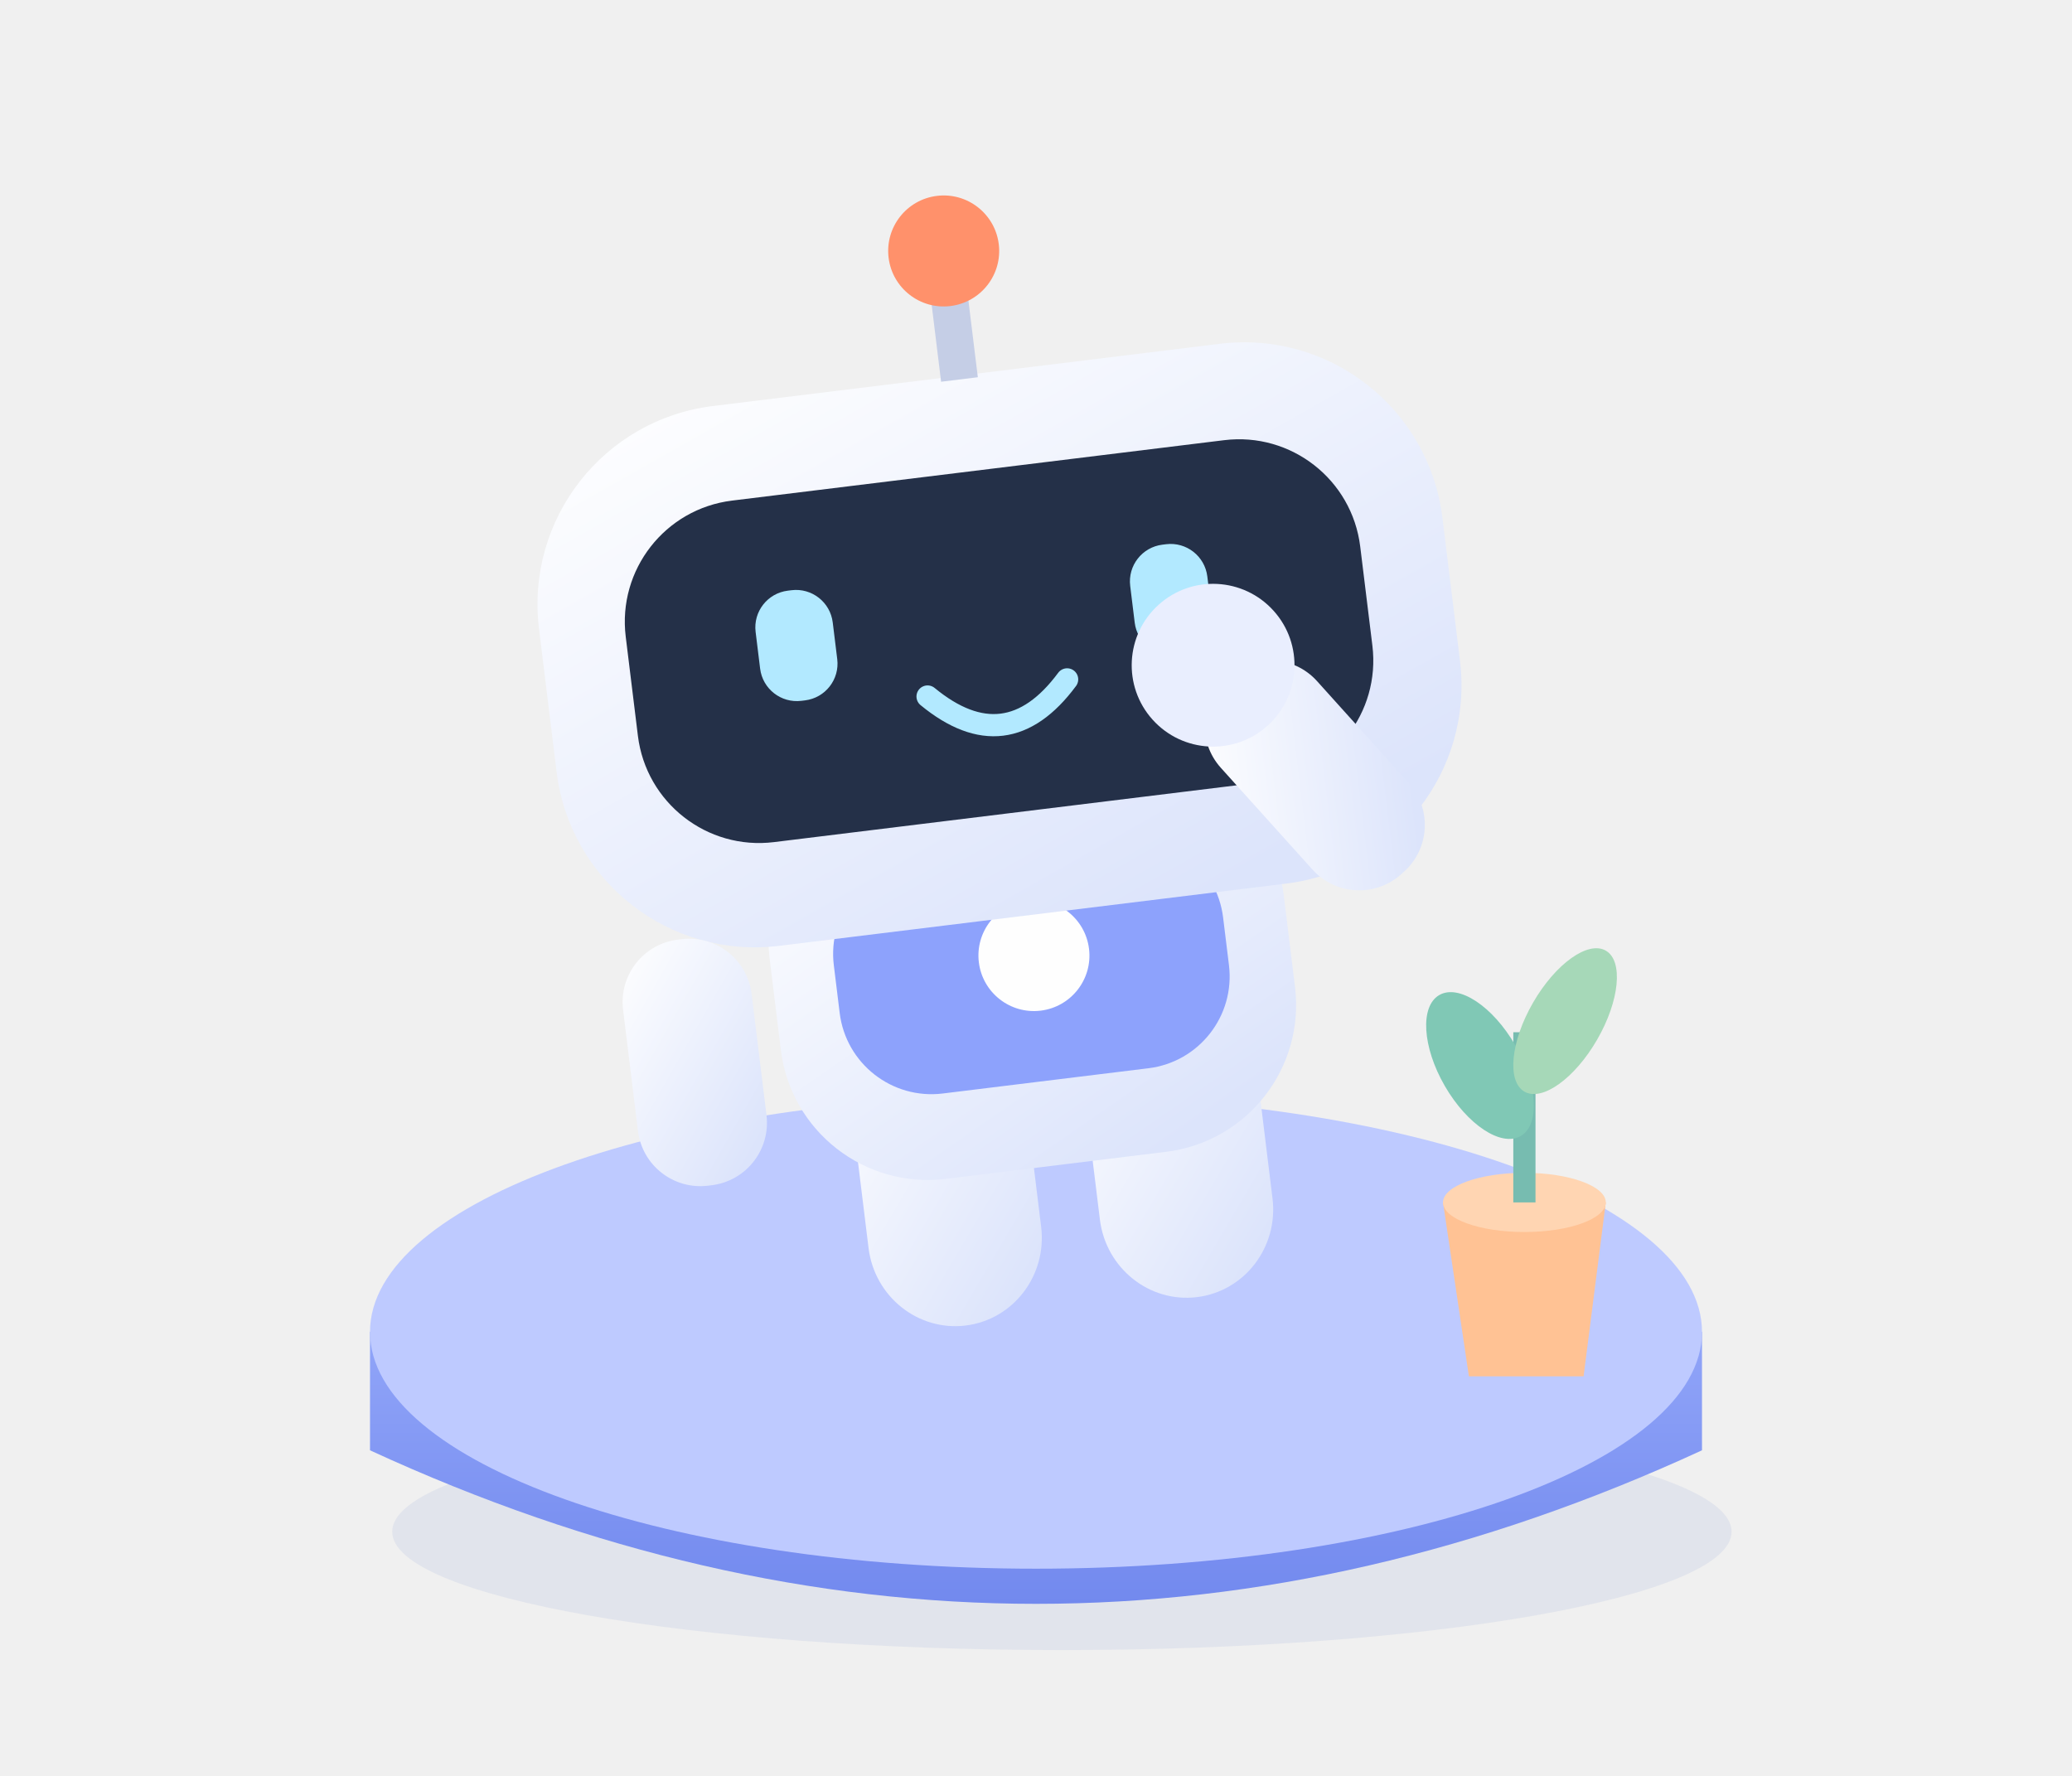
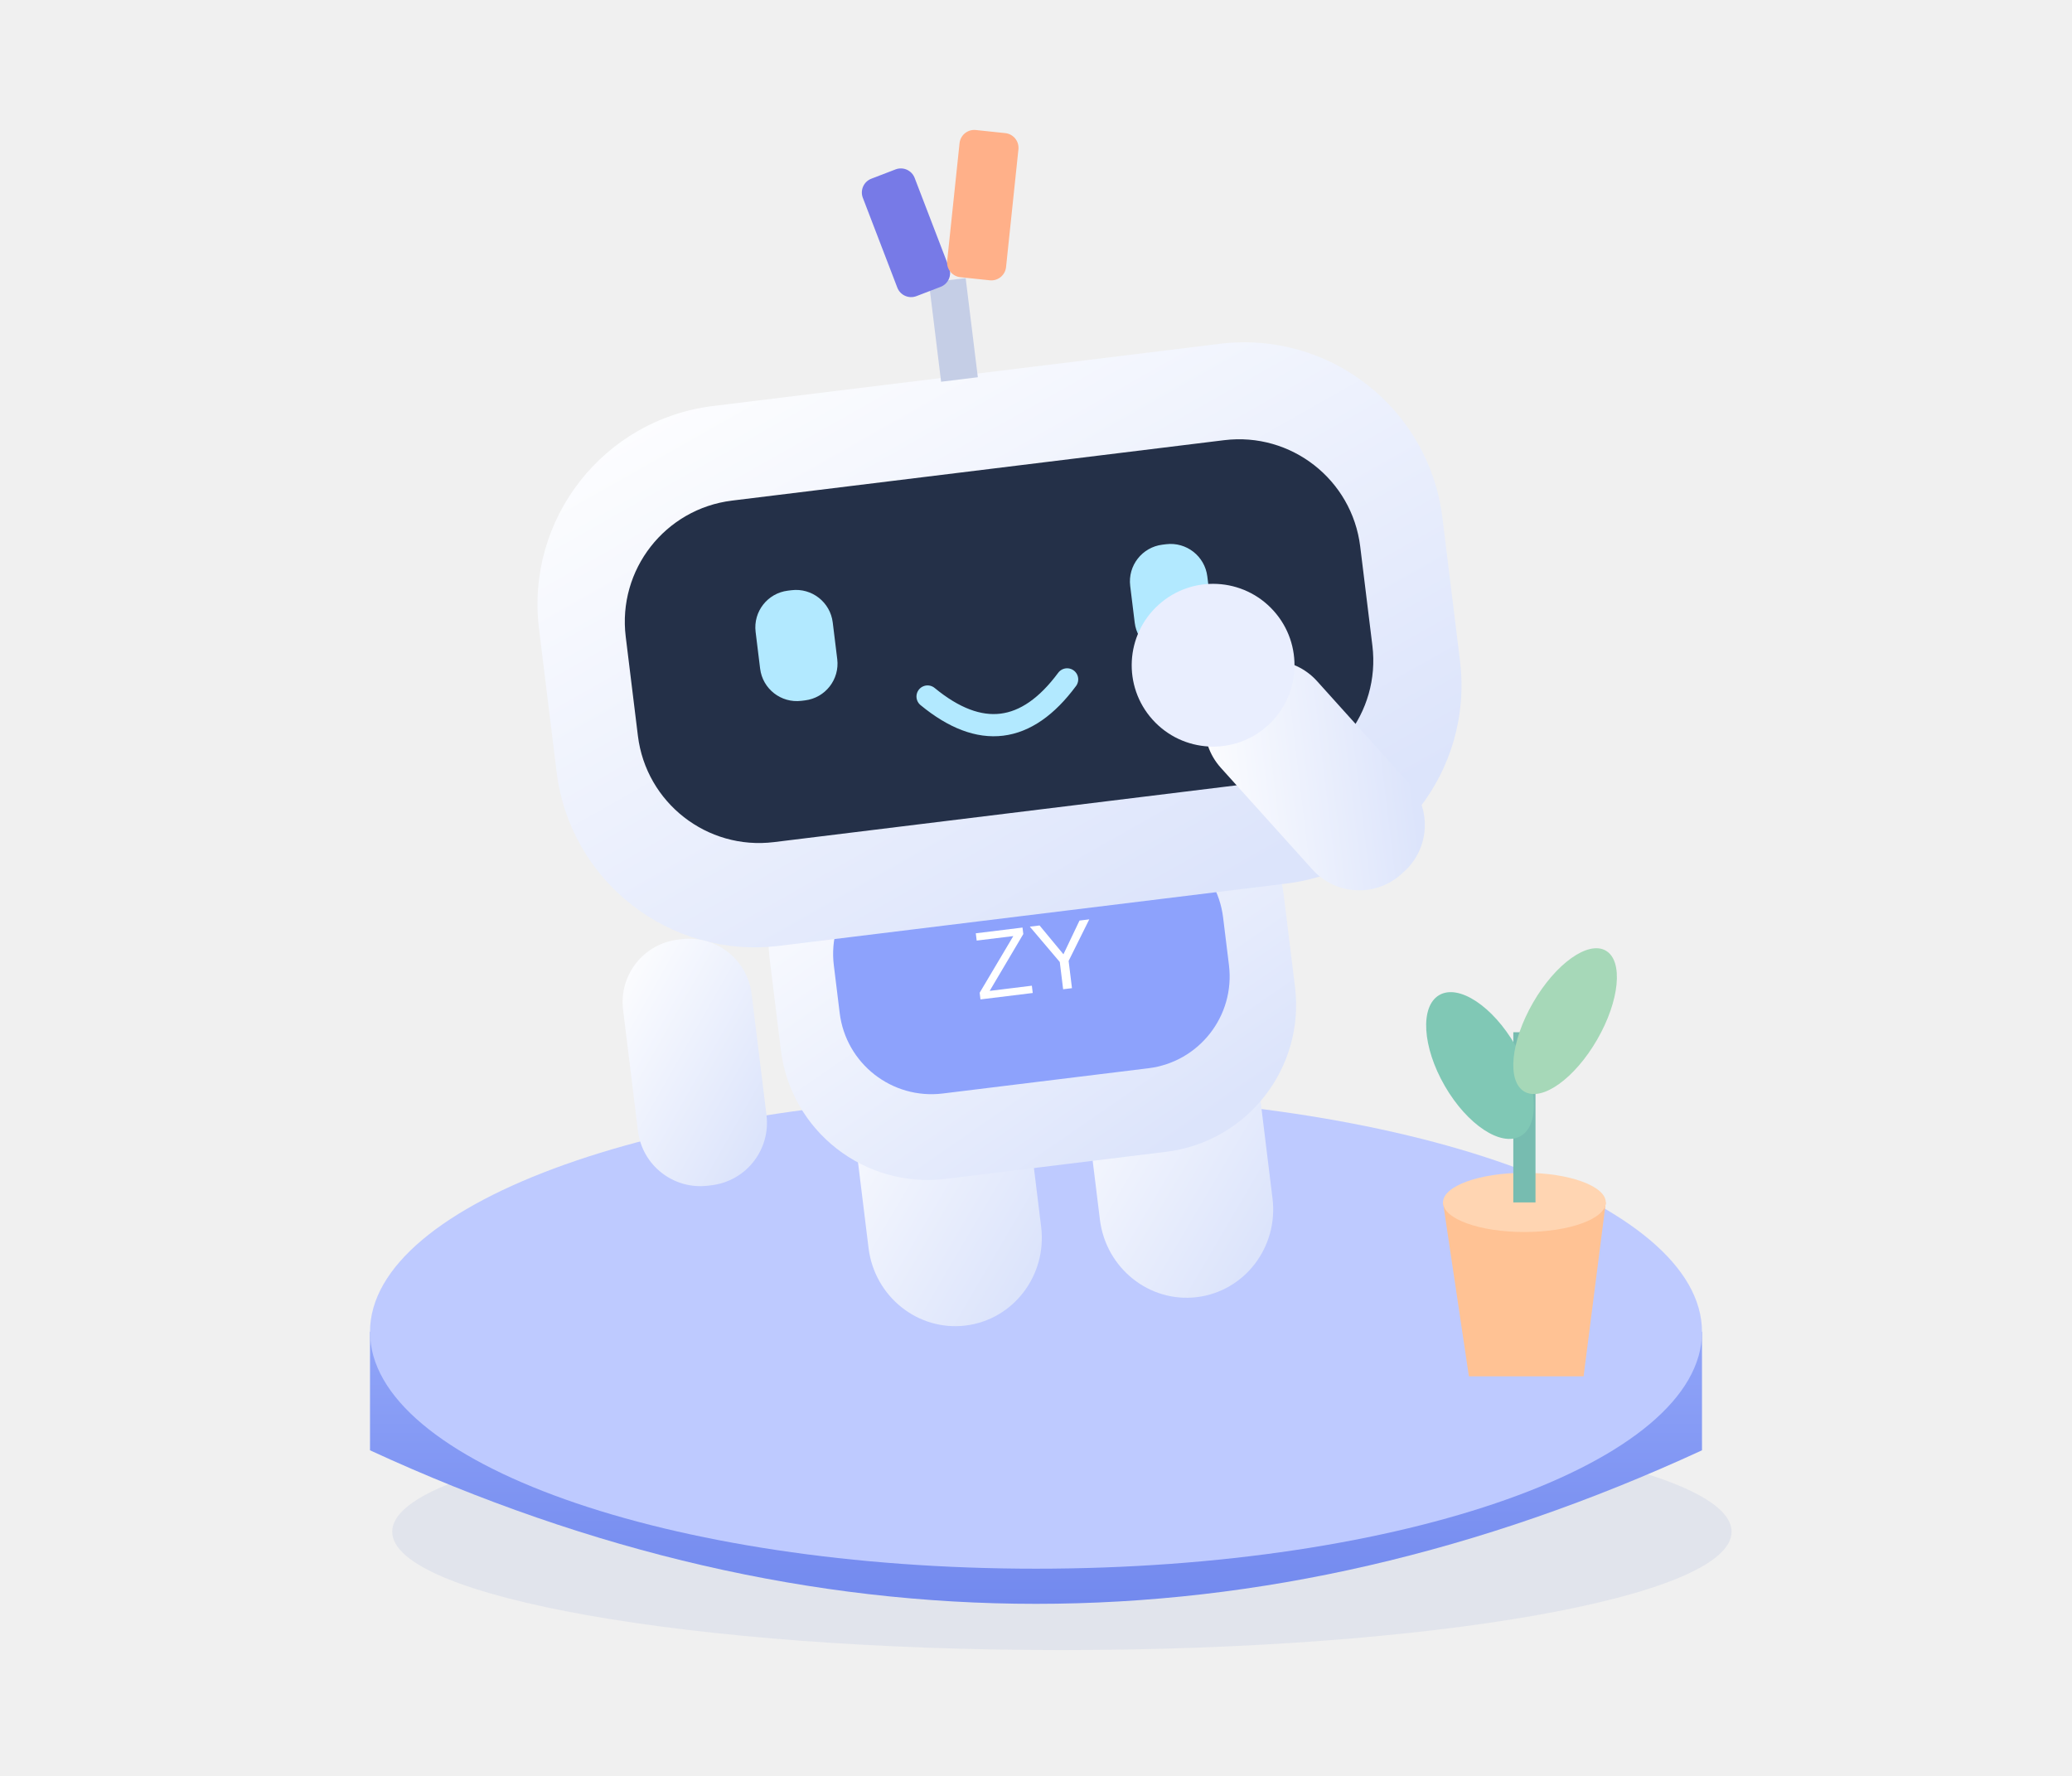
<svg xmlns="http://www.w3.org/2000/svg" viewBox="0 0 560 480">
  <defs>
    <linearGradient id="body" x2=".7" y2="1">
      <stop stop-color="white" />
      <stop offset="1" stop-color="#dce4fb" />
    </linearGradient>
    <linearGradient id="base" x2="0" y2="1">
      <stop stop-color="#a4b6ff" />
      <stop offset="1" stop-color="#7289ee" />
    </linearGradient>
  </defs>
  <ellipse cx="287" cy="414" rx="181" ry="32" fill="#c7cee4" opacity=".35" />
  <path d="M100 360Q280 270 460 360V392Q280 475 100 392Z" fill="url(#base)" />
  <ellipse cx="280" cy="360" rx="180" ry="64" fill="#becaff" />
  <g transform="rotate(-7 280 230)">
    <rect x="222" y="267" width="47" height="88" rx="24" fill="url(#body)" />
    <rect x="285" y="267" width="47" height="88" rx="24" fill="url(#body)" />
    <rect x="205" y="210" width="140" height="105" rx="40" fill="url(#body)" />
    <rect x="222" y="229" width="106" height="63" rx="25" fill="#8da2fc" />
-     <circle cx="276" cy="258" r="15" fill="#fefefe" />
+     <text x="276" y="268" text-anchor="middle" font-family="Arial,sans-serif" font-size="26" fill="#fff">ZY</text>
    <rect x="154" y="100" width="246" height="147" rx="54" fill="url(#body)" />
    <rect x="177" y="126" width="200" height="93" rx="33" fill="#243048" />
    <rect x="212" y="152" width="21" height="30" rx="10" fill="#b2e9ff" />
    <rect x="314" y="152" width="21" height="30" rx="10" fill="#b2e9ff" />
    <path d="M256 185Q275 205 294 185" stroke="#b2e9ff" fill="none" stroke-width="6" stroke-linecap="round" />
    <path d="M275 101V74" stroke="#c5cee6" stroke-width="10" />
-     <circle cx="275" cy="66" r="15" fill="#ff916b" />
+     <rect x="258" y="43" width="15" height="34" rx="4" fill="#777ae7" transform="rotate(-14 265 60)" />
+     <rect x="279" y="35" width="16" height="40" rx="4" fill="#ffb089" transform="rotate(13 287 55)" />
    <rect x="164" y="242" width="35" height="67" rx="17" fill="url(#body)" />
    <g transform="rotate(-35 351 230)">
      <rect x="345" y="189" width="35" height="71" rx="17" fill="url(#body)" />
      <circle cx="362" cy="184" r="22" fill="#e9eefe" />
    </g>
  </g>
  <g transform="translate(390 325)">
    <path d="M0 0H44L38 47H7Z" fill="#ffc294" />
    <ellipse cx="22" cy="0" rx="22" ry="8" fill="#ffd5b2" />
    <path d="M22 0V-46" stroke="#77bcb0" stroke-width="6" />
    <ellipse cx="10" cy="-37" rx="11" ry="22" fill="#80c8b5" transform="rotate(-30 10 -37)" />
    <ellipse cx="33" cy="-49" rx="10" ry="22" fill="#a6d8b8" transform="rotate(30 33 -49)" />
  </g>
</svg>
